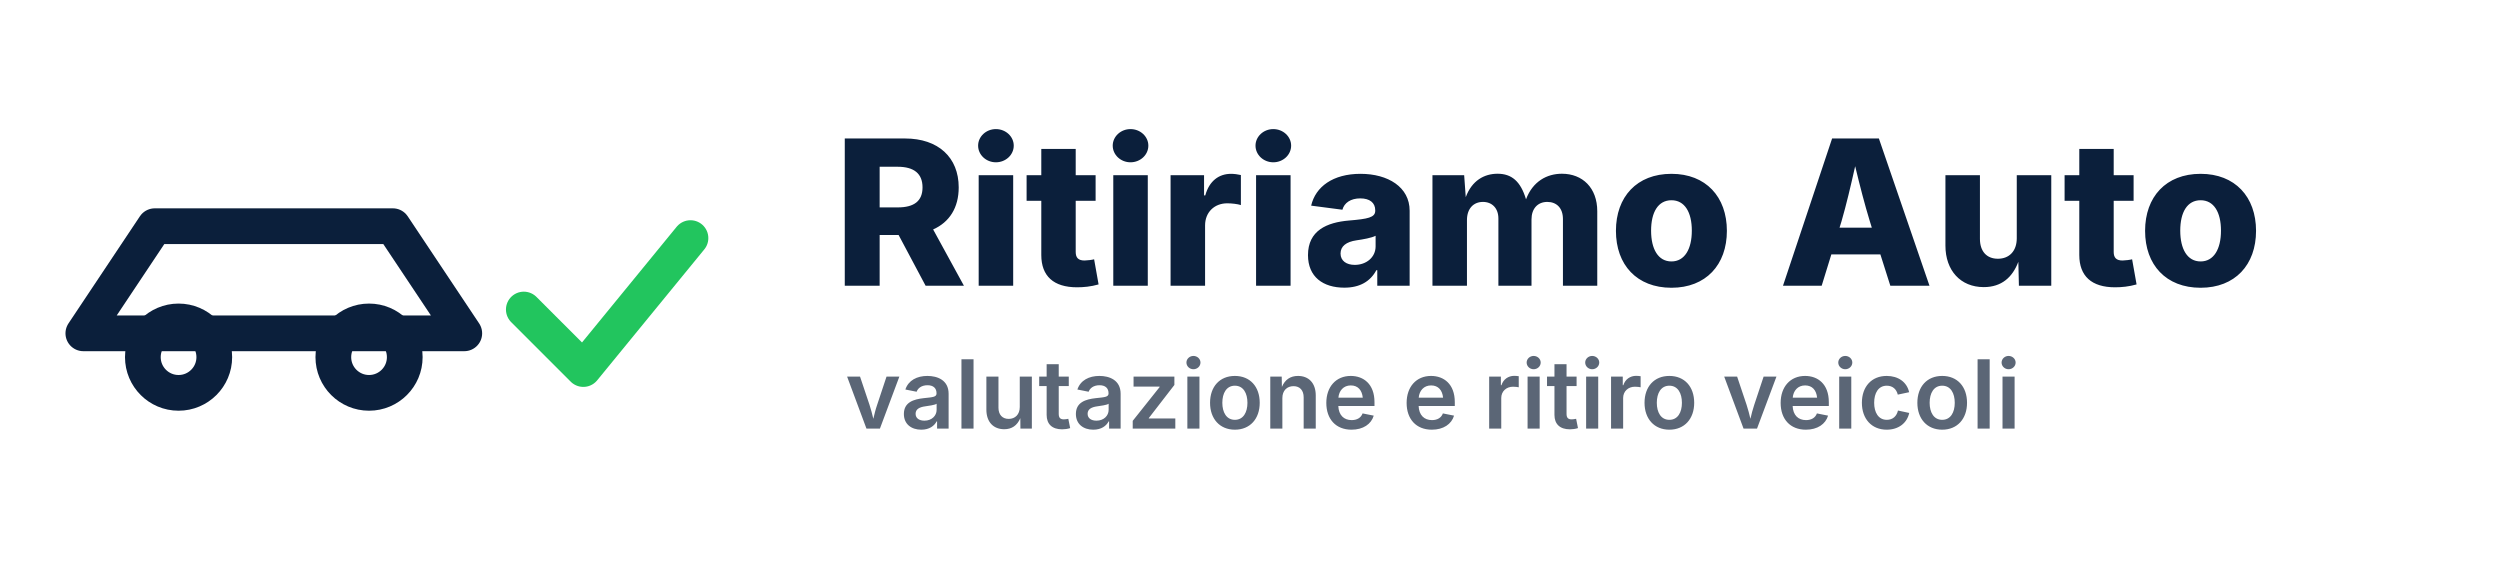
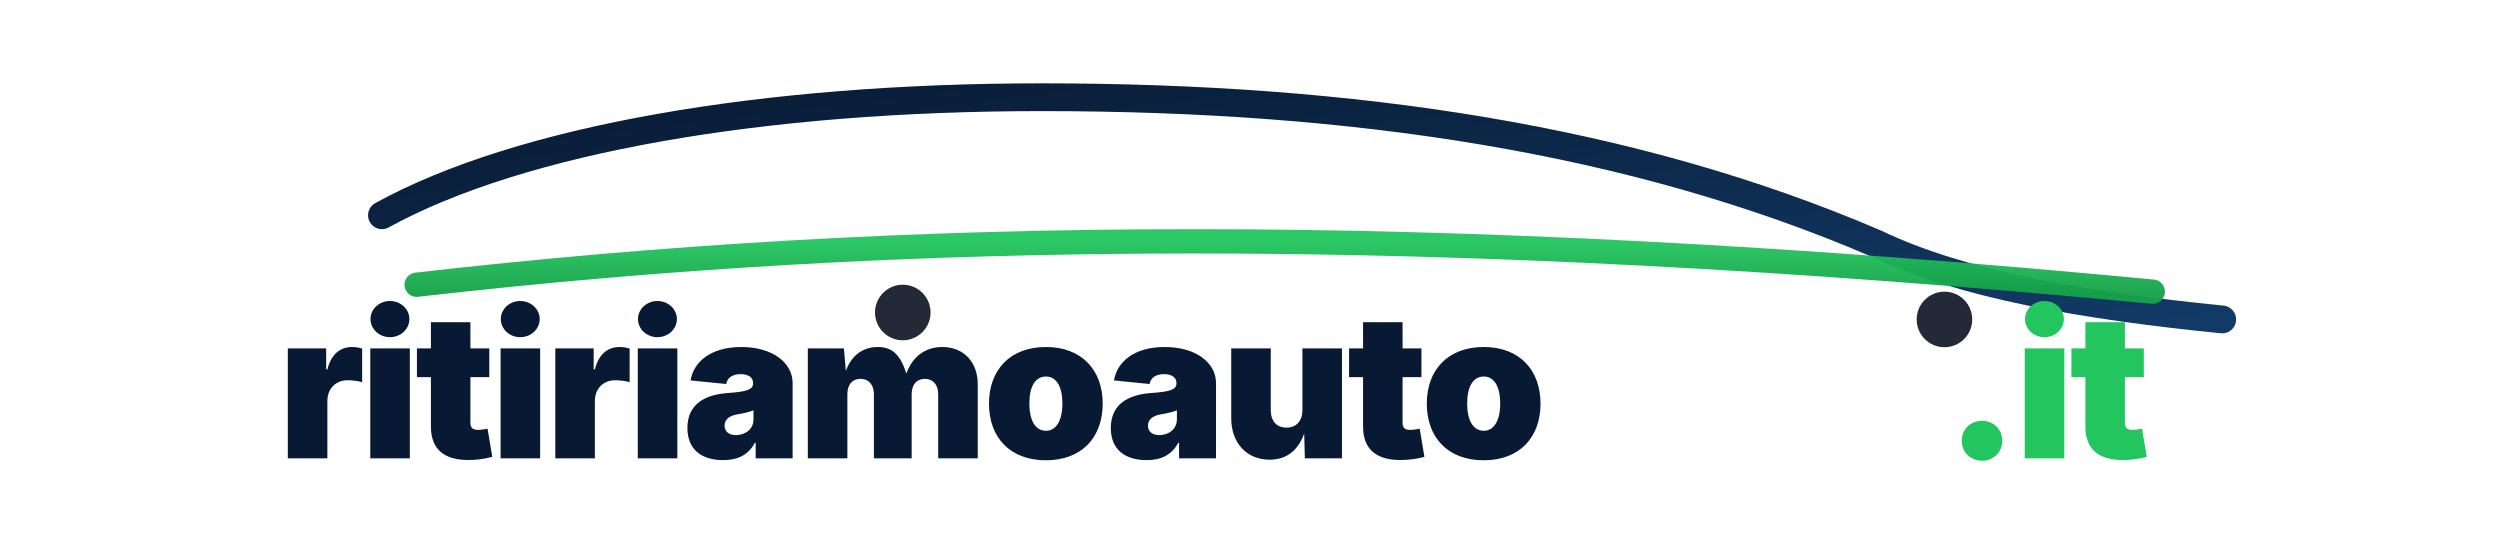
- <svg xmlns="http://www.w3.org/2000/svg" width="420" height="96" viewBox="0 0 420 96">
+ <svg xmlns="http://www.w3.org/2000/svg" width="720" height="160" viewBox="0 0 720 160" role="img" aria-label="ritiriamoauto.it">
  <defs>
-     <style>
-       .brand { fill:#0B1F3B; font-family: Manrope, Inter, Arial; font-weight:800; }
-       .sub { fill:#5B6676; font-family: Manrope, Inter, Arial; font-weight:600; }
-       .accent { stroke:#22C55E; stroke-width:6; stroke-linecap:round; stroke-linejoin:round; fill:none;}
-       .car { stroke:#0B1F3B; stroke-width:6; stroke-linecap:round; stroke-linejoin:round; fill:none;}
-     </style>
+     <linearGradient id="ink" x1="0" y1="0" x2="1" y2="1">
+       <stop offset="0" stop-color="#081a33" />
+       <stop offset="1" stop-color="#123a66" />
+     </linearGradient>
+     <linearGradient id="cta" x1="0" y1="0" x2="0" y2="1">
+       <stop offset="0" stop-color="#22c55e" />
+       <stop offset="1" stop-color="#16a34a" />
+     </linearGradient>
  </defs>
-   <g transform="translate(6,16)">
-     <path class="car" d="M8 40 L20 22 H60 L72 40 Z" />
-     <circle class="car" cx="24" cy="44" r="6" />
-     <circle class="car" cx="56" cy="44" r="6" />
-     <path class="accent" d="M82 36 L92 46 L110 24" />
-   </g>
-   <text x="140" y="48" font-size="34" class="brand">Ritiriamo Auto</text>
-   <text x="142" y="72" font-size="16" class="sub">valutazione e ritiro veicoli</text>
+   <path d="     M110 62     C150 40, 220 28, 300 28     C390 28, 470 40, 540 70     C565 82, 600 88, 640 92" fill="none" stroke="url(#ink)" stroke-width="8" stroke-linecap="round" />
+   <path d="     M120 82     C260 66, 410 64, 620 84" fill="none" stroke="url(#cta)" stroke-width="7" stroke-linecap="round" opacity="0.95" />
+   <circle cx="260" cy="90" r="8" fill="#0b1220" opacity="0.9" />
+   <circle cx="560" cy="92" r="8" fill="#0b1220" opacity="0.9" />
+   <text x="80" y="132" font-family="Manrope, Inter, system-ui" font-size="58" font-weight="950" fill="#081a33" letter-spacing="-1.4">
+     ritiriamoauto
+   </text>
+   <text x="560" y="132" font-family="Manrope, Inter, system-ui" font-size="58" font-weight="950" fill="#22c55e" letter-spacing="-1.4">.it</text>
</svg>
